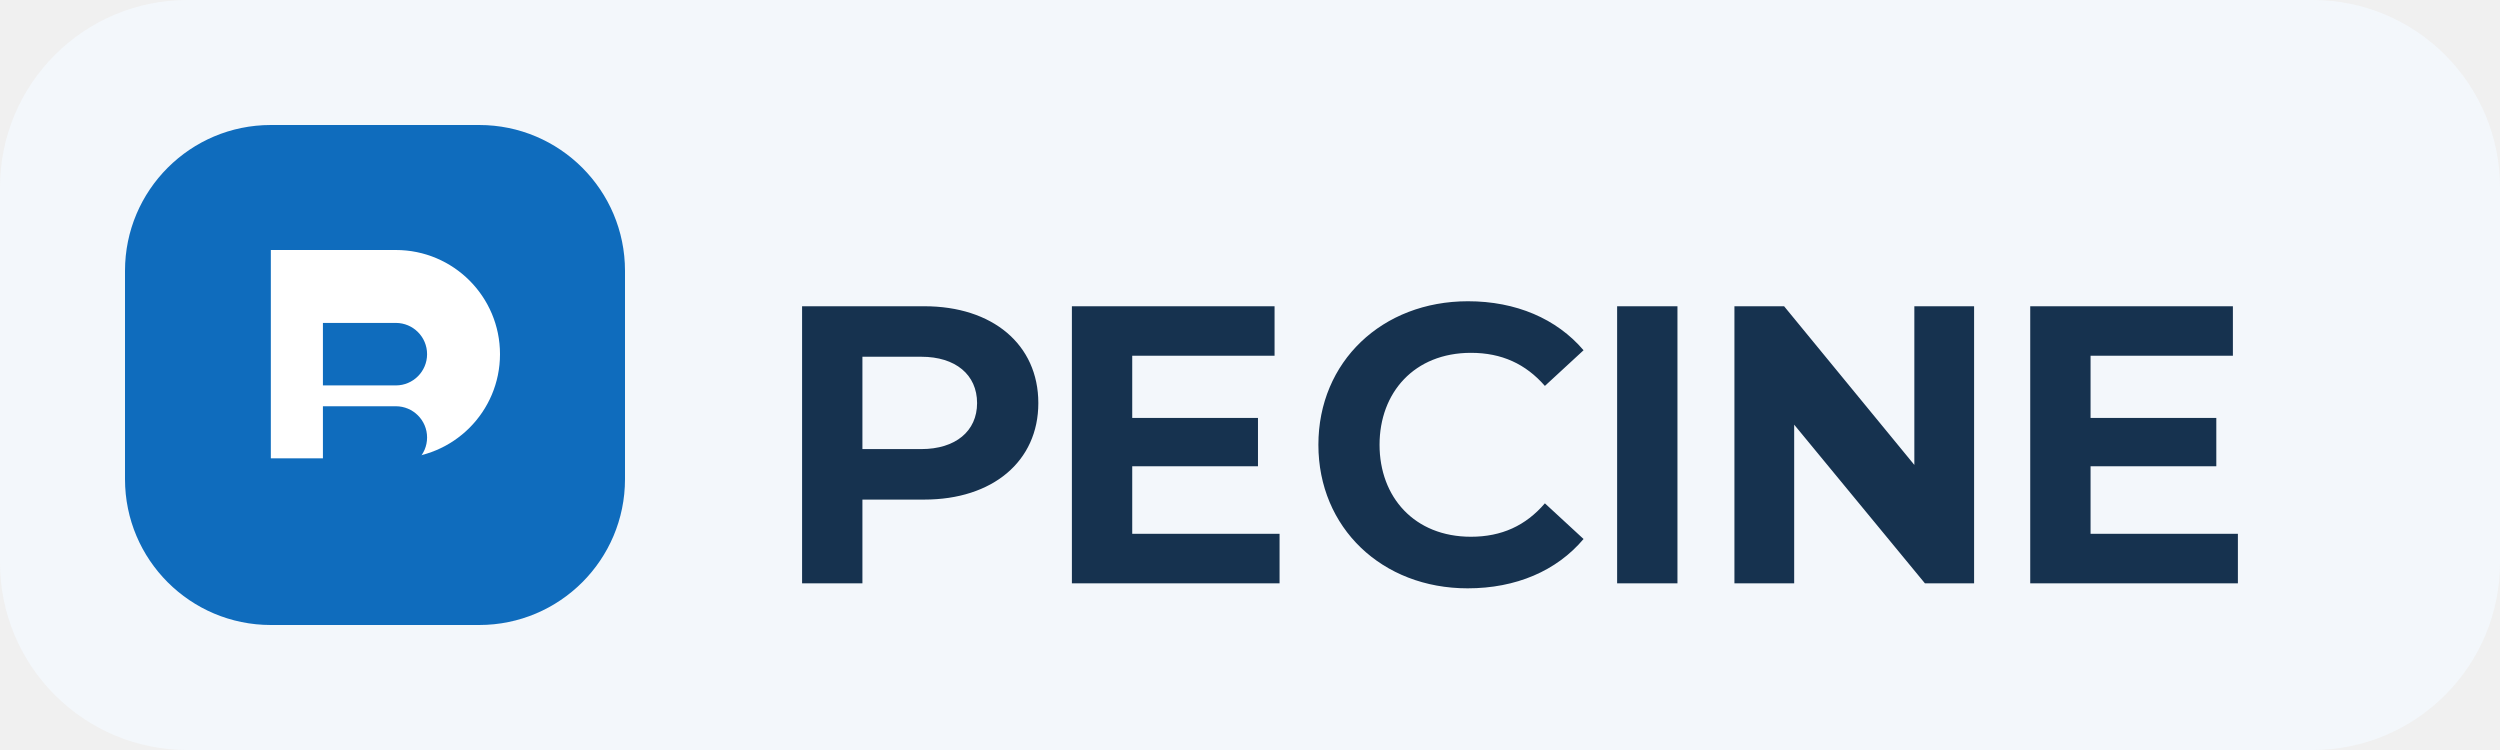
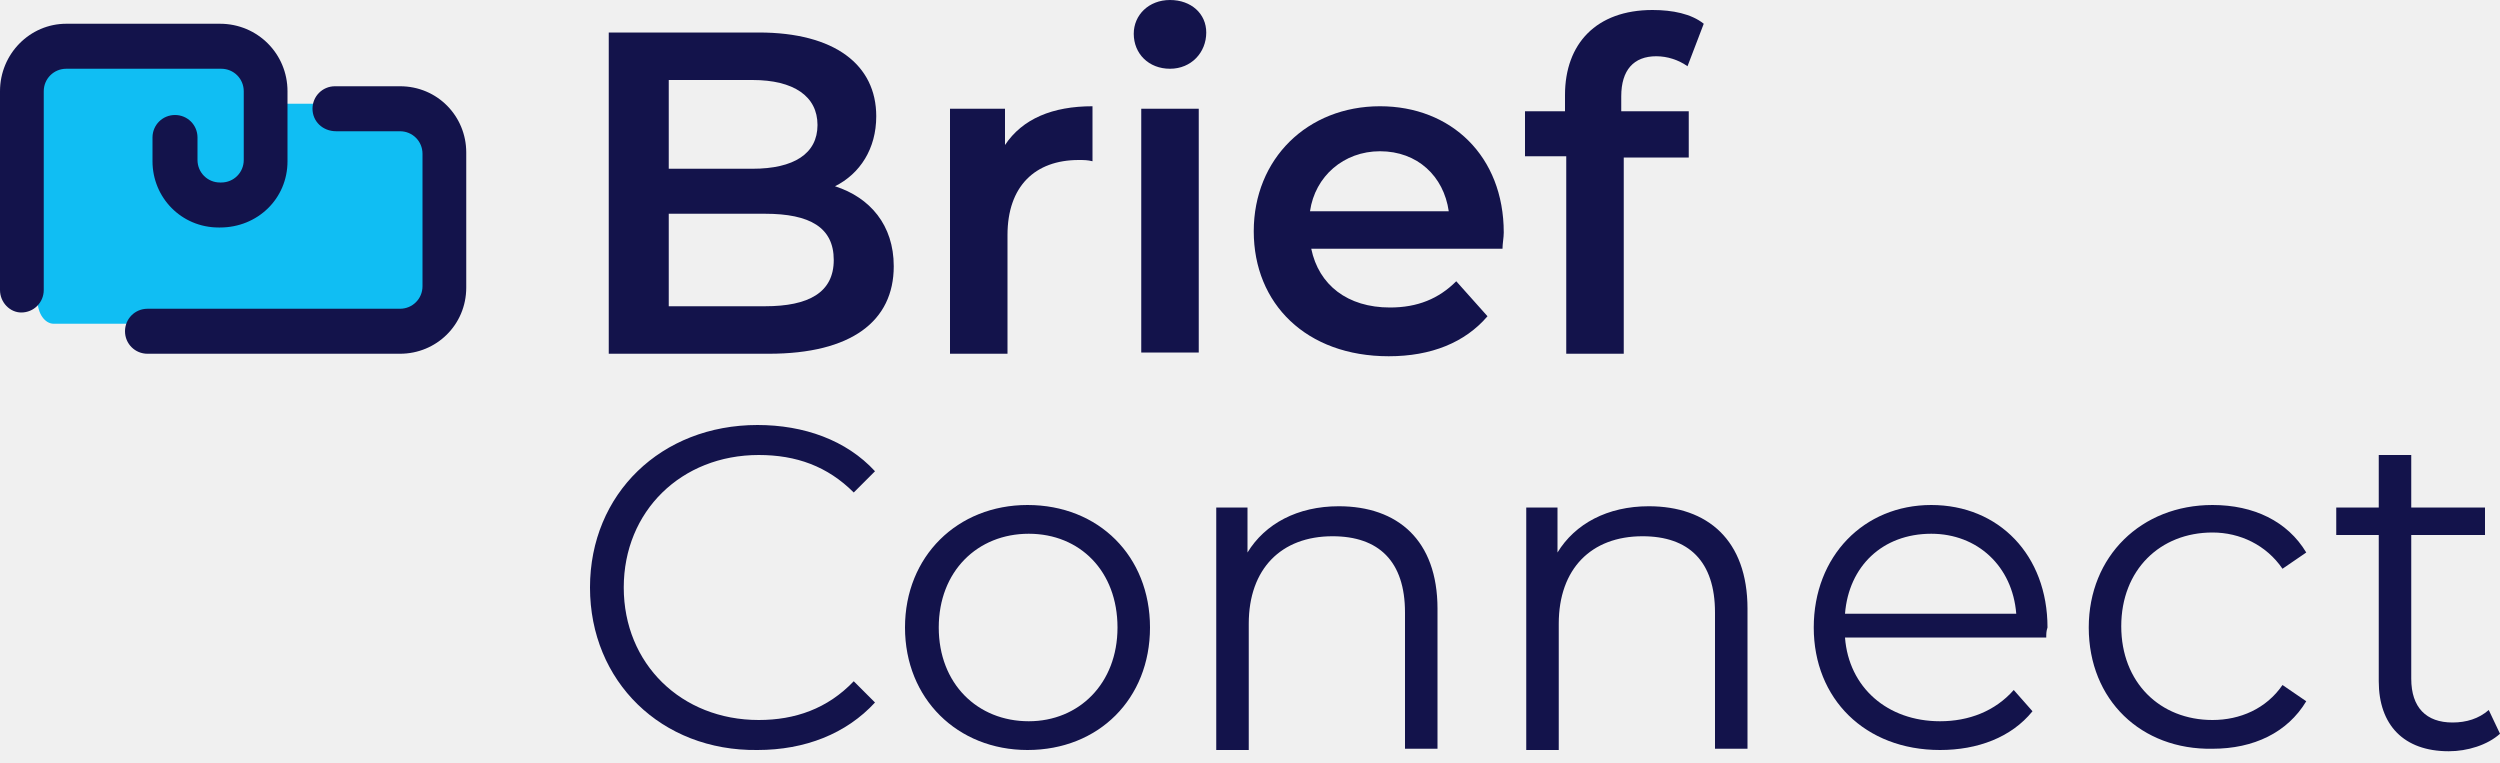
- <svg xmlns="http://www.w3.org/2000/svg" width="240" height="72" viewBox="0 0 240 72" fill="none">
-   <rect width="240" height="72" rx="18" fill="#F3F7FB" />
-   <rect x="12" y="12" width="48" height="48" rx="14" fill="#0F6CBD" />
-   <path d="M26 24H38C43.523 24 48 28.477 48 34C48 39.523 43.523 44 38 44H26V24Z" fill="white" />
-   <path d="M31 31H38C39.657 31 41 32.343 41 34C41 35.657 39.657 37 38 37H31V31Z" fill="#0F6CBD" />
-   <path d="M31 39H38C39.657 39 41 40.343 41 42C41 43.657 39.657 45 38 45H31V39Z" fill="#0F6CBD" />
-   <path d="M77 29.4H88.736C95.278 29.4 99.68 33.064 99.68 38.696C99.68 44.296 95.278 47.96 88.736 47.96H82.792V56H77V29.4ZM88.448 43.112C91.728 43.112 93.8 41.392 93.8 38.696C93.8 35.968 91.728 34.248 88.448 34.248H82.792V43.112H88.448ZM102.902 56V29.4H122.358V34.152H108.694V40.12H120.766V44.76H108.694V51.248H122.838V56H102.902ZM126.565 42.7C126.565 34.728 132.677 28.92 140.925 28.92C145.525 28.92 149.437 30.592 152.021 33.624L148.309 37.048C146.469 34.936 144.157 33.872 141.213 33.872C135.773 33.872 132.437 37.688 132.437 42.7C132.437 47.712 135.773 51.528 141.213 51.528C144.157 51.528 146.469 50.464 148.309 48.32L152.021 51.744C149.437 54.808 145.525 56.48 140.893 56.48C132.677 56.48 126.565 50.672 126.565 42.7ZM155.244 56V29.4H161.036V56H155.244ZM166.505 56V29.4H171.273L183.777 44.632V29.4H189.513V56H184.793L172.241 40.768V56H166.505ZM194.902 56V29.4H214.358V34.152H200.694V40.12H212.766V44.76H200.694V51.248H214.838V56H194.902Z" fill="#16324F" />
+ <svg xmlns="http://www.w3.org/2000/svg" width="200" height="61" viewBox="0 0 200 61" fill="none">
+   <path d="M6.1 25.9H4.3C3.6 25.9 3 25.1 3 24V6.9C3 5.9 3.6 5 4.3 5H19.6C20.5 5 21.3 6 21.3 7.3V24C21.3 25 20.7 25.9 20 25.9H14.9H6.1Z" fill="#10BEF3" />
+   <path d="M20.4 25.9H18.6C17.9 25.9 17.3 25.2 17.3 24.3V9.9C17.3 9 17.9 8.3 18.6 8.3H33.9C34.8 8.3 35.6 9.2 35.6 10.3V24.3C35.6 25.2 35 25.9 34.3 25.9H29.2H20.4Z" fill="#10BEF3" />
+   <path d="M25 8.7C25 7.7 25.8 6.9 26.8 6.9H32C35 6.9 37.3 9.3 37.3 12.2V23C37.3 26 34.9 28.3 32 28.3H11.8C10.8 28.3 10 27.5 10 26.5C10 25.5 10.8 24.7 11.8 24.7H32C33 24.7 33.8 23.9 33.8 22.9V12.3C33.8 11.3 33 10.5 32 10.5H26.9C25.8 10.5 25 9.7 25 8.7Z" fill="#13134B" />
+   <path d="M5.3 5.5C4.3 5.5 3.5 6.3 3.5 7.3V23.2C3.5 24.2 2.7 25 1.7 25C0.8 25 0 24.2 0 23.2V7.3C0 4.3 2.4 1.9 5.3 1.9H17.6C20.6 1.9 23 4.3 23 7.3V12.9C23 15.9 20.6 18.2 17.6 18.2H17.5C14.5 18.2 12.2 15.8 12.2 12.9V11C12.2 10 13 9.2 14 9.2C15 9.2 15.8 10 15.8 11V12.8C15.8 13.8 16.6 14.6 17.6 14.6H17.7C18.7 14.6 19.5 13.8 19.5 12.8V7.3C19.5 6.3 18.7 5.5 17.7 5.5H5.3Z" fill="#13134B" />
+   <path d="M71.5 21.3C71.5 25.7 68.1 28.3 61.5 28.3H48.7V2.6H60.7C66.8 2.6 70.1 5.2 70.1 9.3C70.1 11.9 68.8 13.9 66.8 14.9C69.6 15.8 71.5 18 71.5 21.3ZM53.5 6.4V13.5H60.2C63.5 13.5 65.4 12.3 65.4 10C65.4 7.7 63.5 6.4 60.2 6.4H53.5ZM66.7 20.8C66.7 18.2 64.8 17.1 61.2 17.1H53.5V24.5H61.2C64.7 24.5 66.7 23.4 66.7 20.8Z" fill="#13134B" />
+   <path d="M87.4 8.5V12.9C87 12.8 86.7 12.8 86.3 12.8C82.8 12.8 80.6 14.9 80.6 18.8V28.3H76V8.7H80.4V11.6C81.8 9.5 84.2 8.5 87.4 8.5Z" fill="#13134B" />
+   <path d="M90.7 2.7C90.7 1.2 91.9 0 93.6 0C95.3 0 96.5 1.1 96.5 2.6C96.5 4.2 95.3 5.5 93.6 5.5C91.9 5.5 90.7 4.3 90.7 2.7ZM91.3 8.7H95.9V28.2H91.3V8.7Z" fill="#13134B" />
+   <path d="M120.2 19.9H104.9C105.5 22.8 107.8 24.6 111.2 24.6C113.4 24.6 115.1 23.9 116.5 22.5L119 25.3C117.2 27.4 114.5 28.5 111.1 28.5C104.5 28.5 100.3 24.3 100.3 18.5C100.3 12.7 104.6 8.5 110.4 8.5C116.1 8.5 120.3 12.5 120.3 18.6C120.3 19 120.2 19.5 120.2 19.9ZM104.8 16.9H115.9C115.5 14.1 113.4 12.1 110.4 12.1C107.5 12.1 105.2 14.1 104.8 16.9Z" fill="#13134B" />
+   <path d="M129.7 7.7V8.9H135.1V12.6H129.9V28.3H125.3V12.5H122V8.9H125.2V7.6C125.2 3.5 127.7 0.8 132.2 0.8C133.8 0.8 135.3 1.1 136.3 1.9L135 5.3C134.3 4.8 133.4 4.5 132.5 4.5C130.7 4.5 129.7 5.6 129.7 7.7Z" fill="#13134B" />
+   <path d="M47.2 47C47.2 39.5 52.9 34 60.6 34C64.3 34 67.7 35.2 70 37.7L68.3 39.4C66.2 37.3 63.7 36.4 60.7 36.4C54.5 36.4 49.9 40.9 49.9 47C49.9 53.1 54.5 57.6 60.7 57.6C63.6 57.6 66.2 56.7 68.3 54.5L70 56.2C67.7 58.7 64.4 60 60.6 60C52.9 60.1 47.2 54.5 47.2 47Z" fill="#13134B" />
+   <path d="M72.4 50.2C72.4 44.5 76.6 40.4 82.2 40.4C87.9 40.4 92 44.5 92 50.2C92 55.9 87.9 60 82.2 60C76.6 60 72.4 55.9 72.4 50.2ZM89.4 50.2C89.4 45.7 86.4 42.7 82.3 42.7C78.2 42.7 75.1 45.7 75.1 50.2C75.1 54.7 78.2 57.7 82.3 57.7C86.3 57.7 89.4 54.7 89.4 50.2Z" fill="#13134B" />
+   <path d="M115 48.7V59.9H112.4V49C112.4 44.9 110.3 42.9 106.6 42.9C102.5 42.9 99.9 45.5 99.9 49.9V60H97.3V40.6H99.8V44.2C101.2 41.9 103.8 40.5 107.1 40.5C111.8 40.5 115 43.2 115 48.7Z" fill="#13134B" />
+   <path d="M139.8 48.7V59.9H137.2V49C137.2 44.9 135.1 42.9 131.4 42.9C127.3 42.9 124.7 45.5 124.7 49.9V60H122.1V40.6H124.6V44.2C126 41.9 128.6 40.5 131.9 40.5C136.6 40.5 139.8 43.2 139.8 48.7Z" fill="#13134B" />
+   <path d="M163.7 51H147.6C147.9 55 151 57.7 155.2 57.7C157.5 57.7 159.6 56.9 161.1 55.2L162.6 56.9C160.9 59 158.2 60 155.2 60C149.2 60 145.1 55.9 145.1 50.2C145.1 44.5 149.1 40.4 154.5 40.4C159.9 40.4 163.8 44.4 163.8 50.2C163.7 50.5 163.7 50.7 163.7 51ZM147.6 49.1H161.3C161 45.3 158.2 42.7 154.5 42.7C150.6 42.7 147.9 45.3 147.6 49.1Z" fill="#13134B" />
+   <path d="M167.1 50.2C167.1 44.5 171.3 40.4 177 40.4C180.3 40.4 183 41.7 184.5 44.2L182.6 45.5C181.3 43.6 179.2 42.6 177 42.6C172.8 42.6 169.7 45.6 169.7 50.1C169.7 54.6 172.8 57.6 177 57.6C179.2 57.6 181.3 56.7 182.6 54.8L184.5 56.1C183 58.6 180.3 59.9 177 59.9C171.3 60 167.1 56 167.1 50.2Z" fill="#13134B" />
+   <path d="M200 58.7C199 59.6 197.4 60.1 195.9 60.1C192.3 60.1 190.3 58 190.3 54.5V42.8H186.9V40.6H190.3V36.4H192.9V40.6H198.8V42.8H192.9V54.3C192.9 56.6 194.1 57.8 196.2 57.8C197.3 57.8 198.3 57.5 199.1 56.8L200 58.7Z" fill="#13134B" />
</svg>
